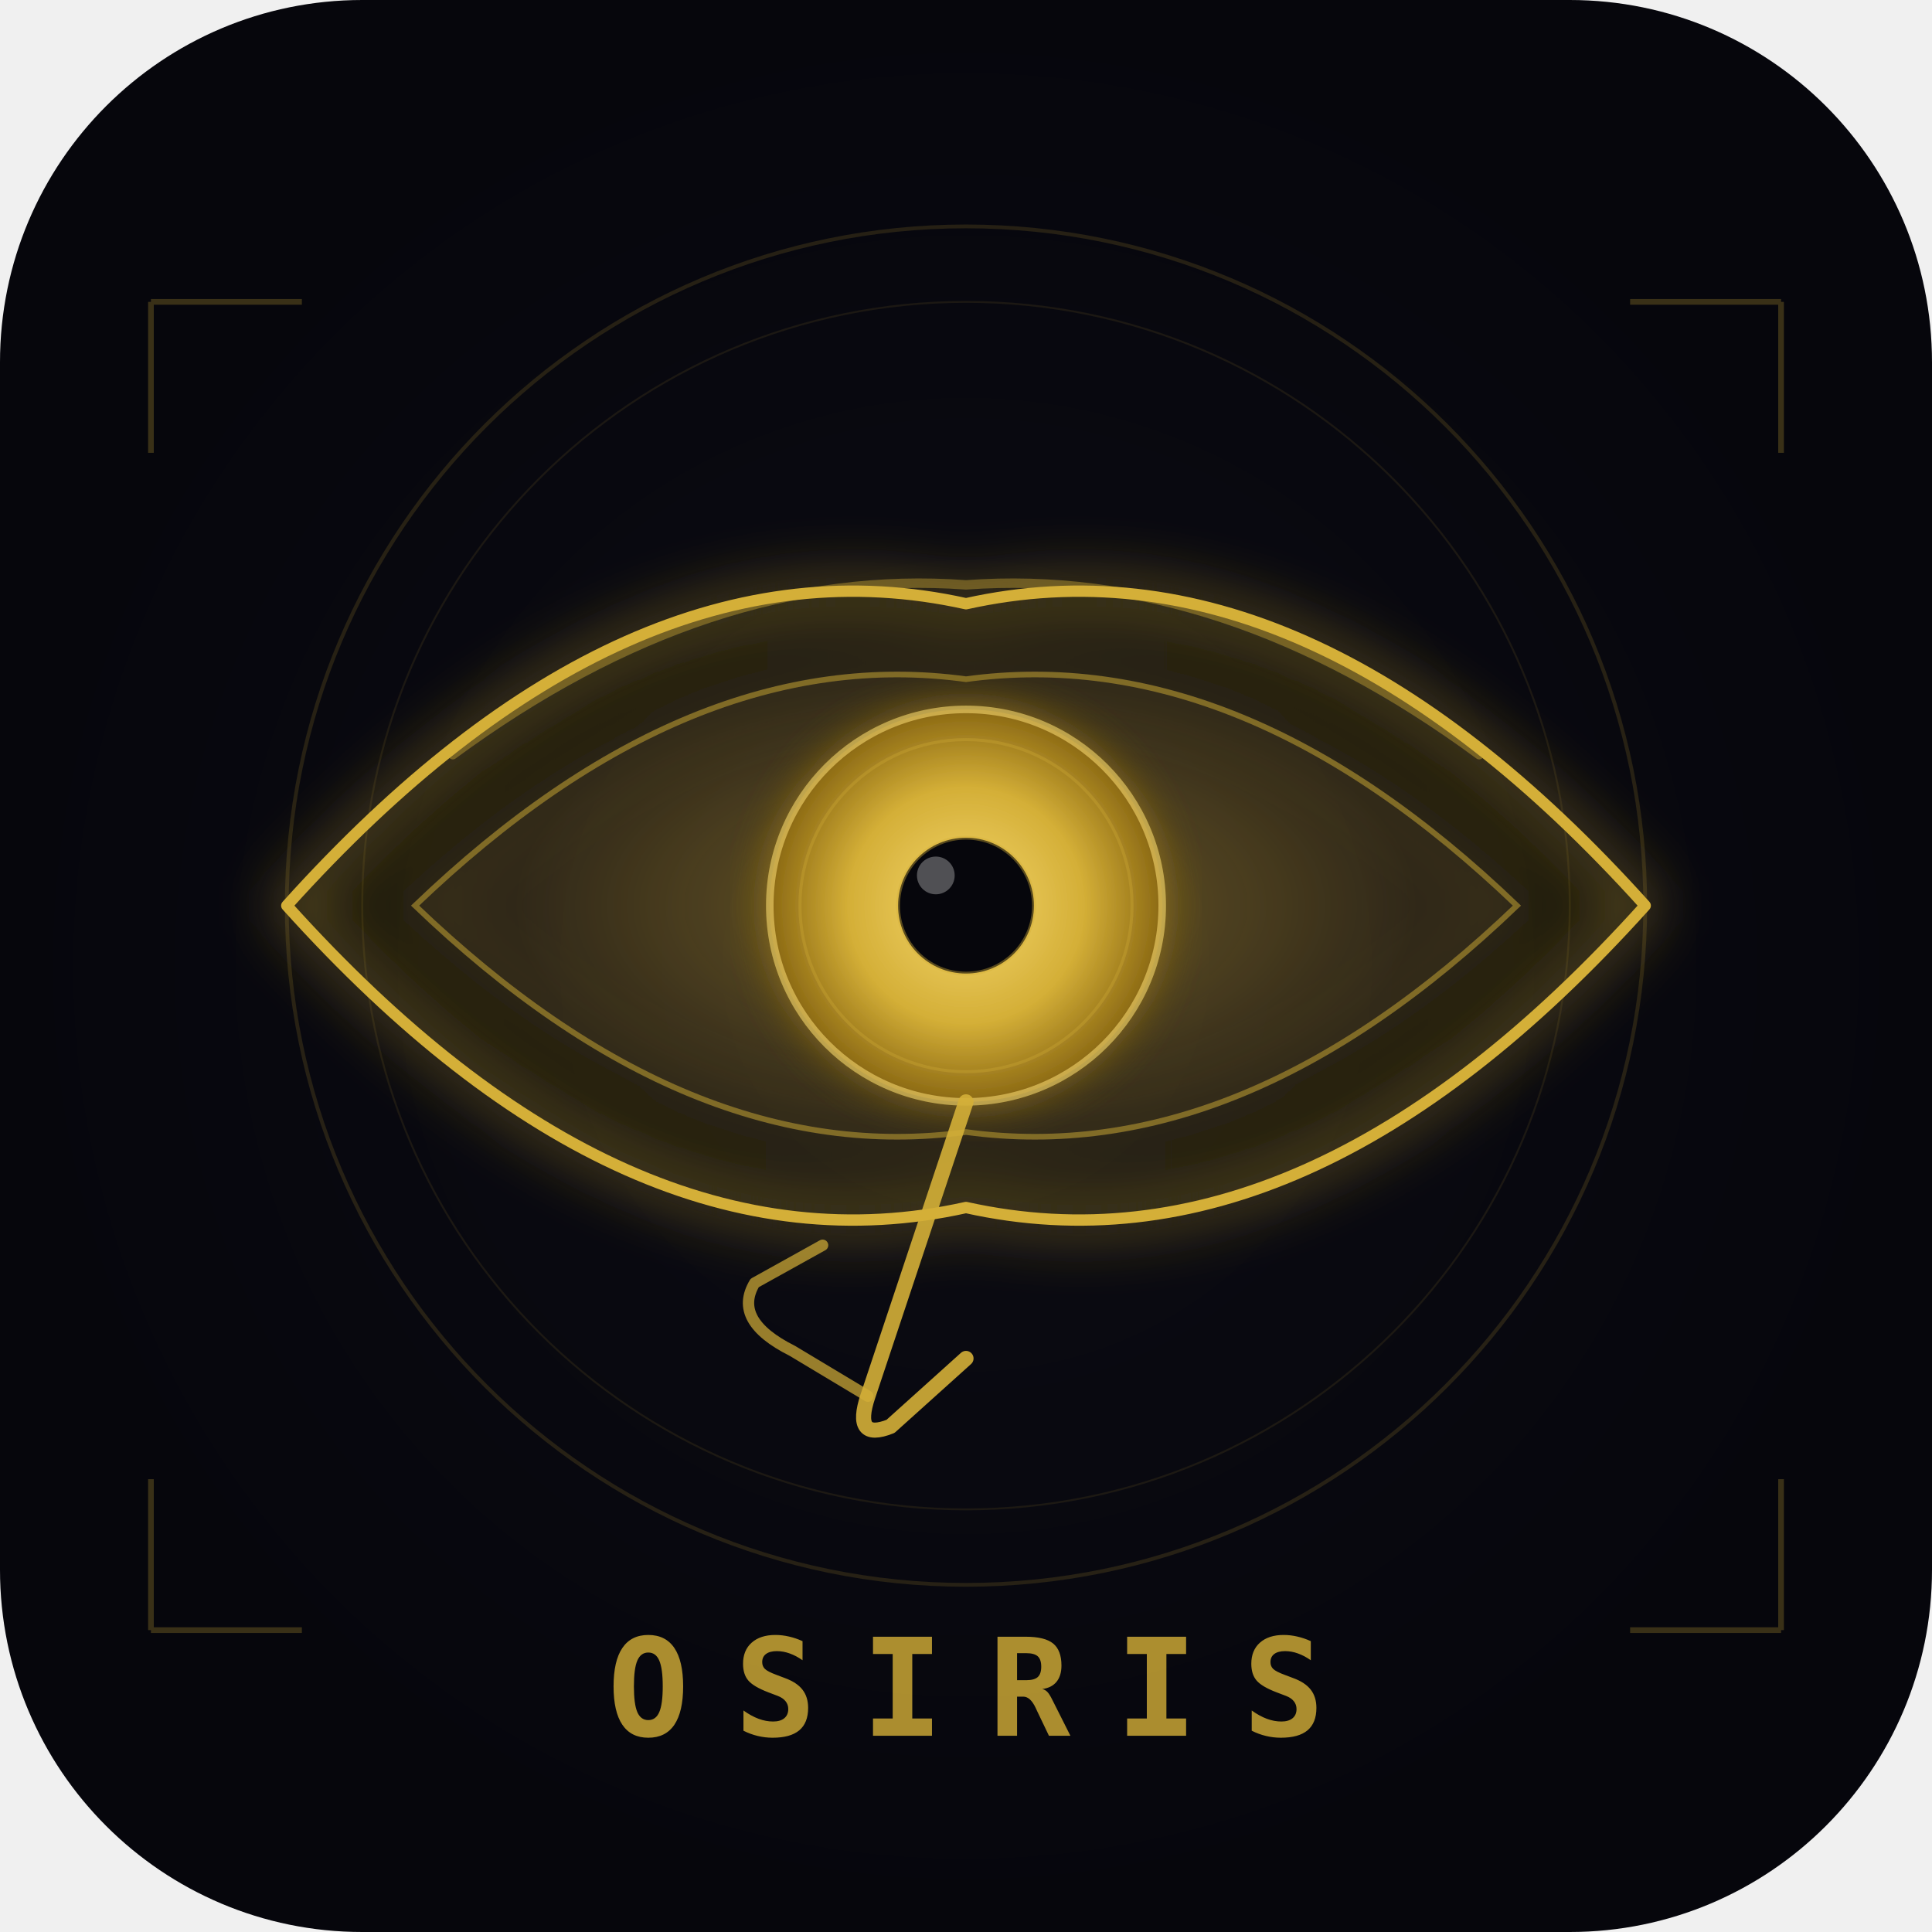
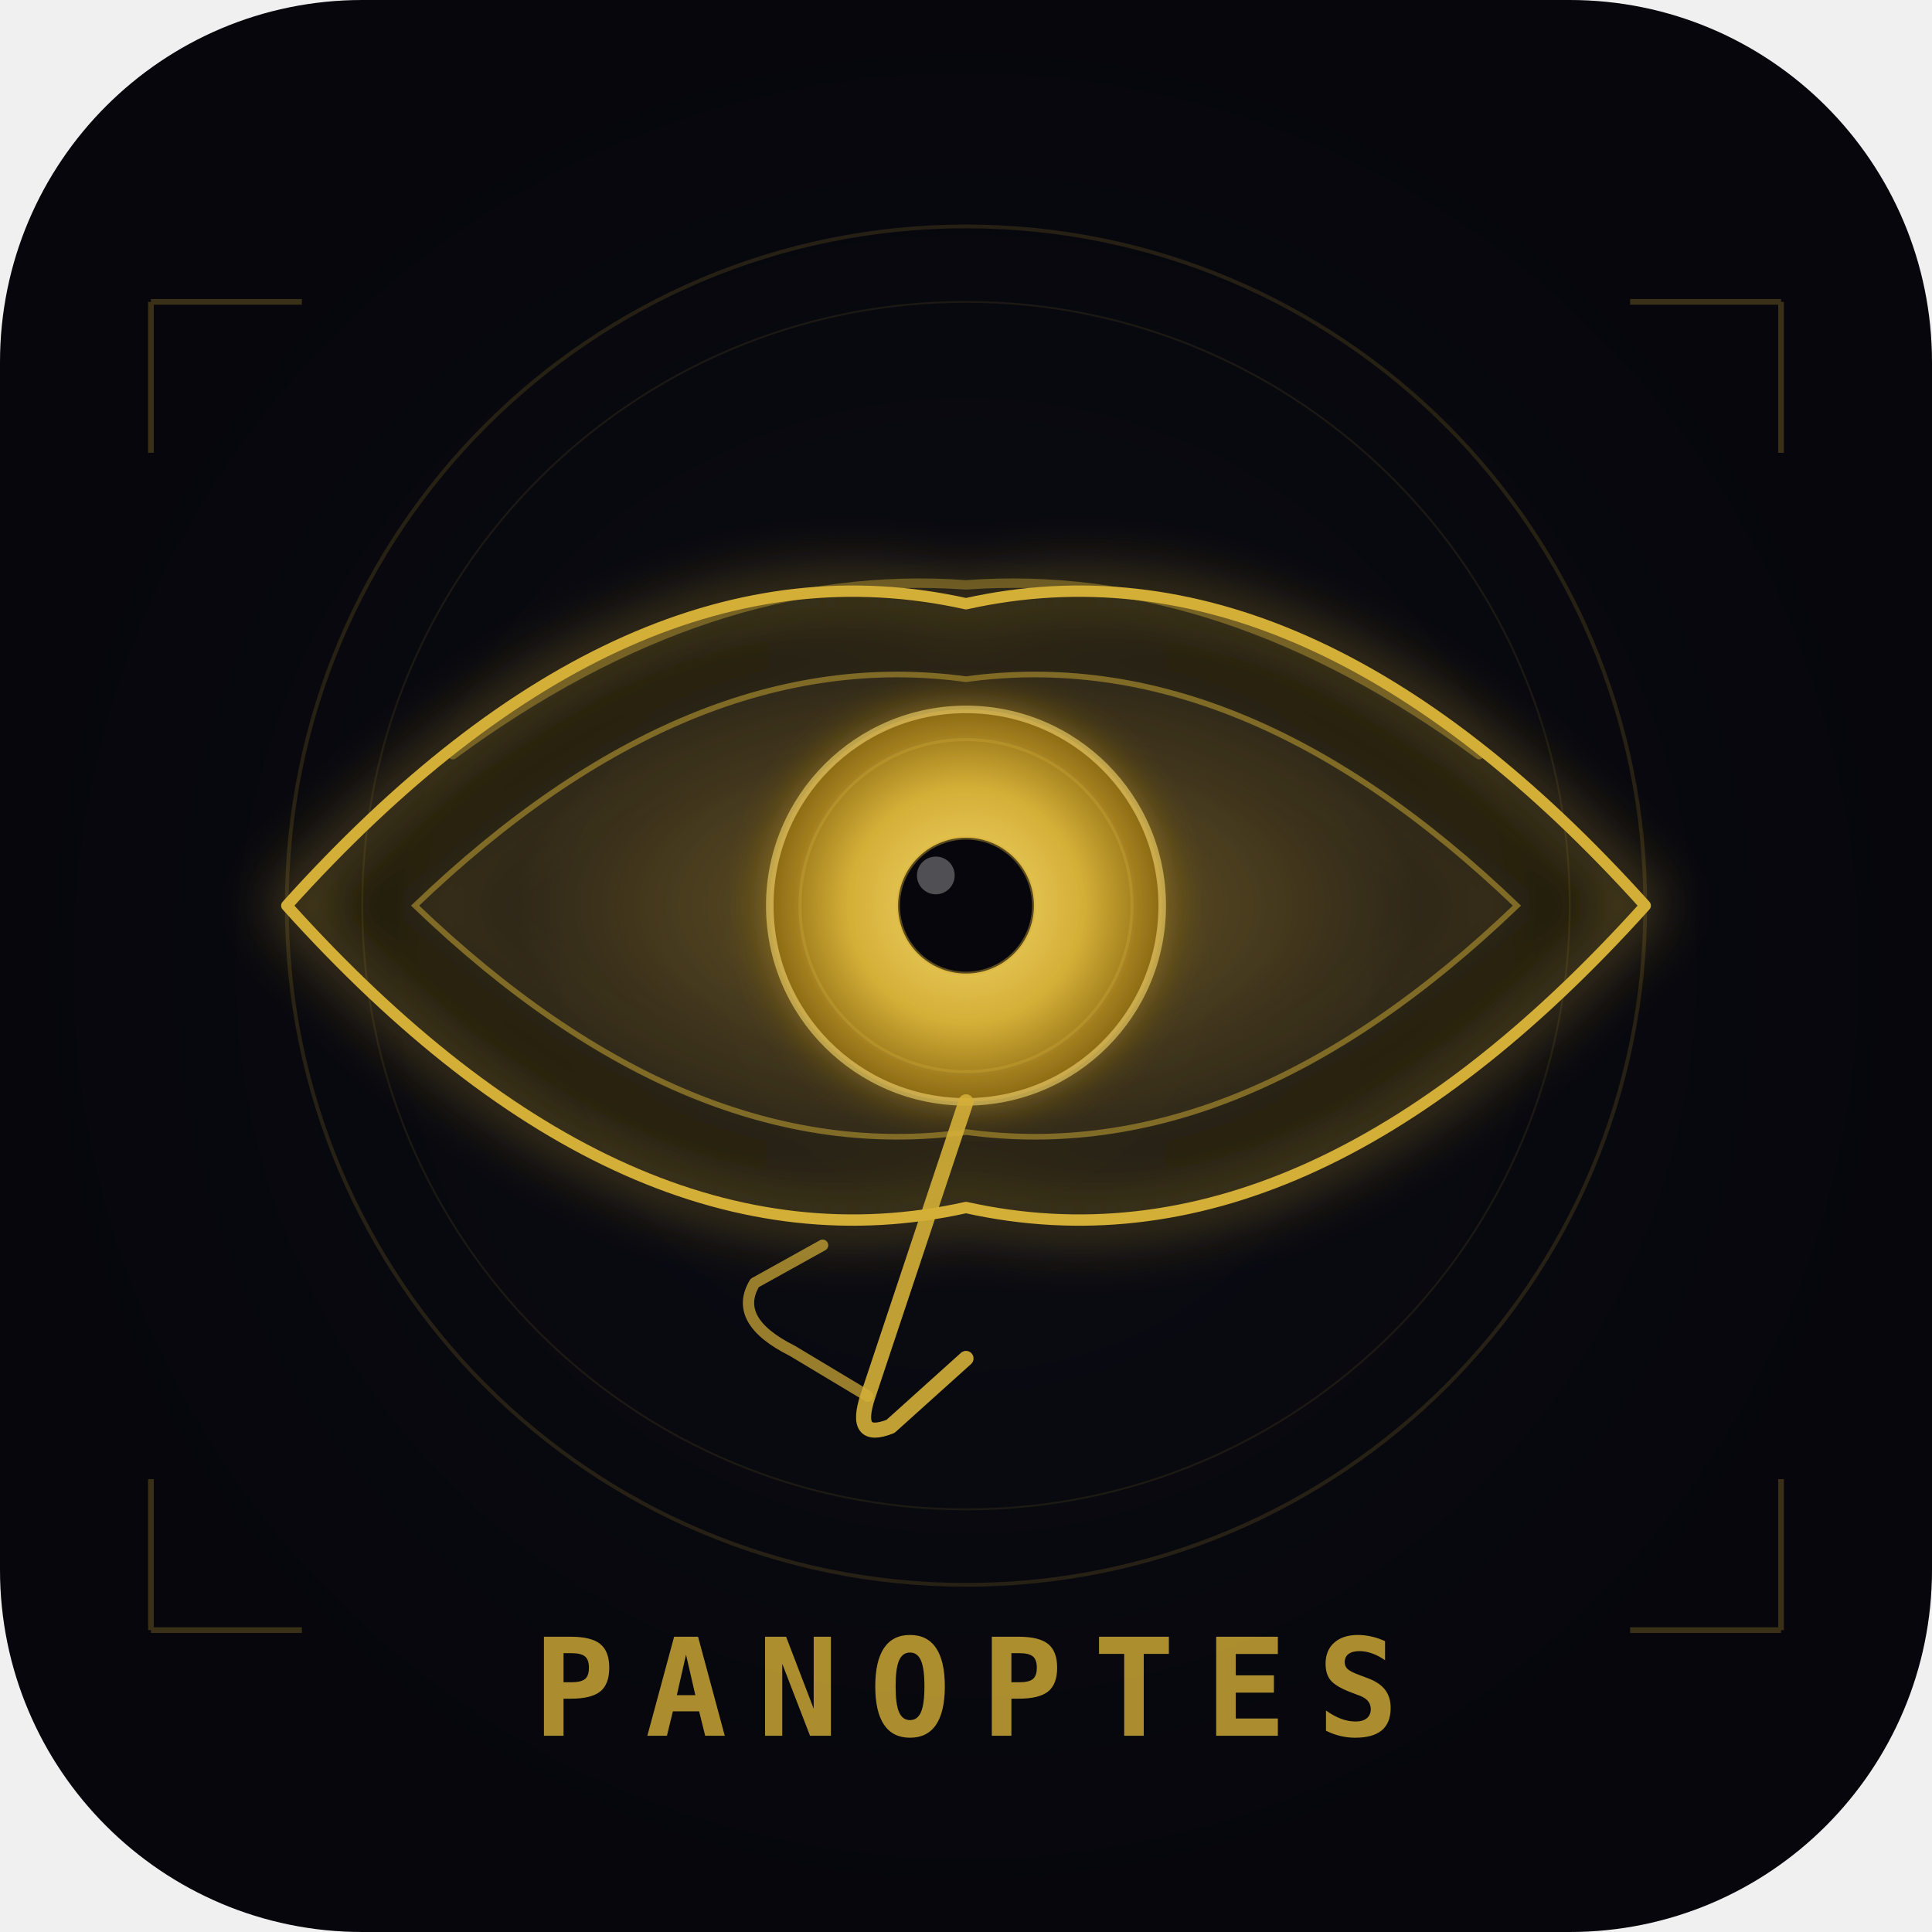
<svg xmlns="http://www.w3.org/2000/svg" viewBox="0 0 512 512" width="512" height="512">
  <defs>
    <radialGradient id="bg" cx="50%" cy="50%" r="50%">
      <stop offset="0%" stop-color="#0C0C14" />
      <stop offset="100%" stop-color="#06060C" />
    </radialGradient>
    <radialGradient id="iris" cx="50%" cy="50%" r="50%">
      <stop offset="0%" stop-color="#F5D76E" />
      <stop offset="60%" stop-color="#D4AF37" />
      <stop offset="100%" stop-color="#8B6914" />
    </radialGradient>
    <radialGradient id="glow" cx="50%" cy="50%" r="50%">
      <stop offset="0%" stop-color="#D4AF37" stop-opacity="0.4" />
      <stop offset="100%" stop-color="#D4AF37" stop-opacity="0" />
    </radialGradient>
    <filter id="f1" x="-50%" y="-50%" width="200%" height="200%">
      <feGaussianBlur stdDeviation="8" result="blur" />
      <feComposite in="SourceGraphic" in2="blur" operator="over" />
    </filter>
    <filter id="glow-filter">
      <feGaussianBlur stdDeviation="6" result="blur" />
      <feMerge>
        <feMergeNode in="blur" />
        <feMergeNode in="SourceGraphic" />
      </feMerge>
    </filter>
  </defs>
  <rect width="512" height="512" rx="96" fill="url(#bg)" />
  <circle cx="256" cy="240" r="180" fill="none" stroke="#D4AF37" stroke-width="1" opacity="0.15" />
  <circle cx="256" cy="240" r="160" fill="none" stroke="#D4AF37" stroke-width="0.5" opacity="0.1" />
  <ellipse cx="256" cy="240" rx="120" ry="60" fill="url(#glow)" />
  <g filter="url(#f1)">
    <path d="M76 240 Q166 140 256 160 Q346 140 436 240 Q346 340 256 320 Q166 340 76 240Z" fill="rgba(212,175,55,0.06)" stroke="#D4AF37" stroke-width="3" stroke-linejoin="round" />
    <path d="M110 240 Q183 170 256 180 Q329 170 402 240 Q329 310 256 300 Q183 310 110 240Z" fill="rgba(212,175,55,0.08)" stroke="#D4AF37" stroke-width="1.5" opacity="0.5" />
  </g>
  <circle cx="256" cy="240" r="52" fill="url(#iris)" filter="url(#glow-filter)" />
  <circle cx="256" cy="240" r="52" fill="none" stroke="#F5D76E" stroke-width="2" opacity="0.6" />
  <circle cx="256" cy="240" r="44" fill="none" stroke="#D4AF37" stroke-width="0.8" opacity="0.3" />
  <circle cx="256" cy="240" r="18" fill="#06060C" />
  <circle cx="256" cy="240" r="18" fill="none" stroke="#D4AF37" stroke-width="1" opacity="0.4" />
  <circle cx="248" cy="232" r="5" fill="white" opacity="0.3" />
  <g stroke="#D4AF37" fill="none" stroke-linecap="round" stroke-linejoin="round">
    <path d="M256 292 L230 370 Q226 382 236 378 L256 360" stroke-width="4" opacity="0.9" />
    <path d="M230 370 L210 358 Q194 350 200 340 L218 330" stroke-width="3" opacity="0.7" />
    <path d="M120 200 Q188 150 256 155 Q324 150 392 200" stroke-width="2.5" opacity="0.4" />
  </g>
  <g stroke="#D4AF37" stroke-width="1.5" opacity="0.25" fill="none">
    <path d="M40 80 L80 80 M40 80 L40 120" />
    <path d="M472 80 L432 80 M472 80 L472 120" />
    <path d="M40 432 L80 432 M40 432 L40 392" />
    <path d="M472 432 L432 432 M472 432 L472 392" />
  </g>
-   <text x="256" y="460" text-anchor="middle" font-family="monospace" font-size="36" fill="#D4AF37" letter-spacing="12" font-weight="700" opacity="0.8">OSIRIS</text>
+   <text x="256" y="460" text-anchor="middle" font-family="monospace" font-size="36" fill="#D4AF37" letter-spacing="8" font-weight="700" opacity="0.8">PANOPTES</text>
</svg>
